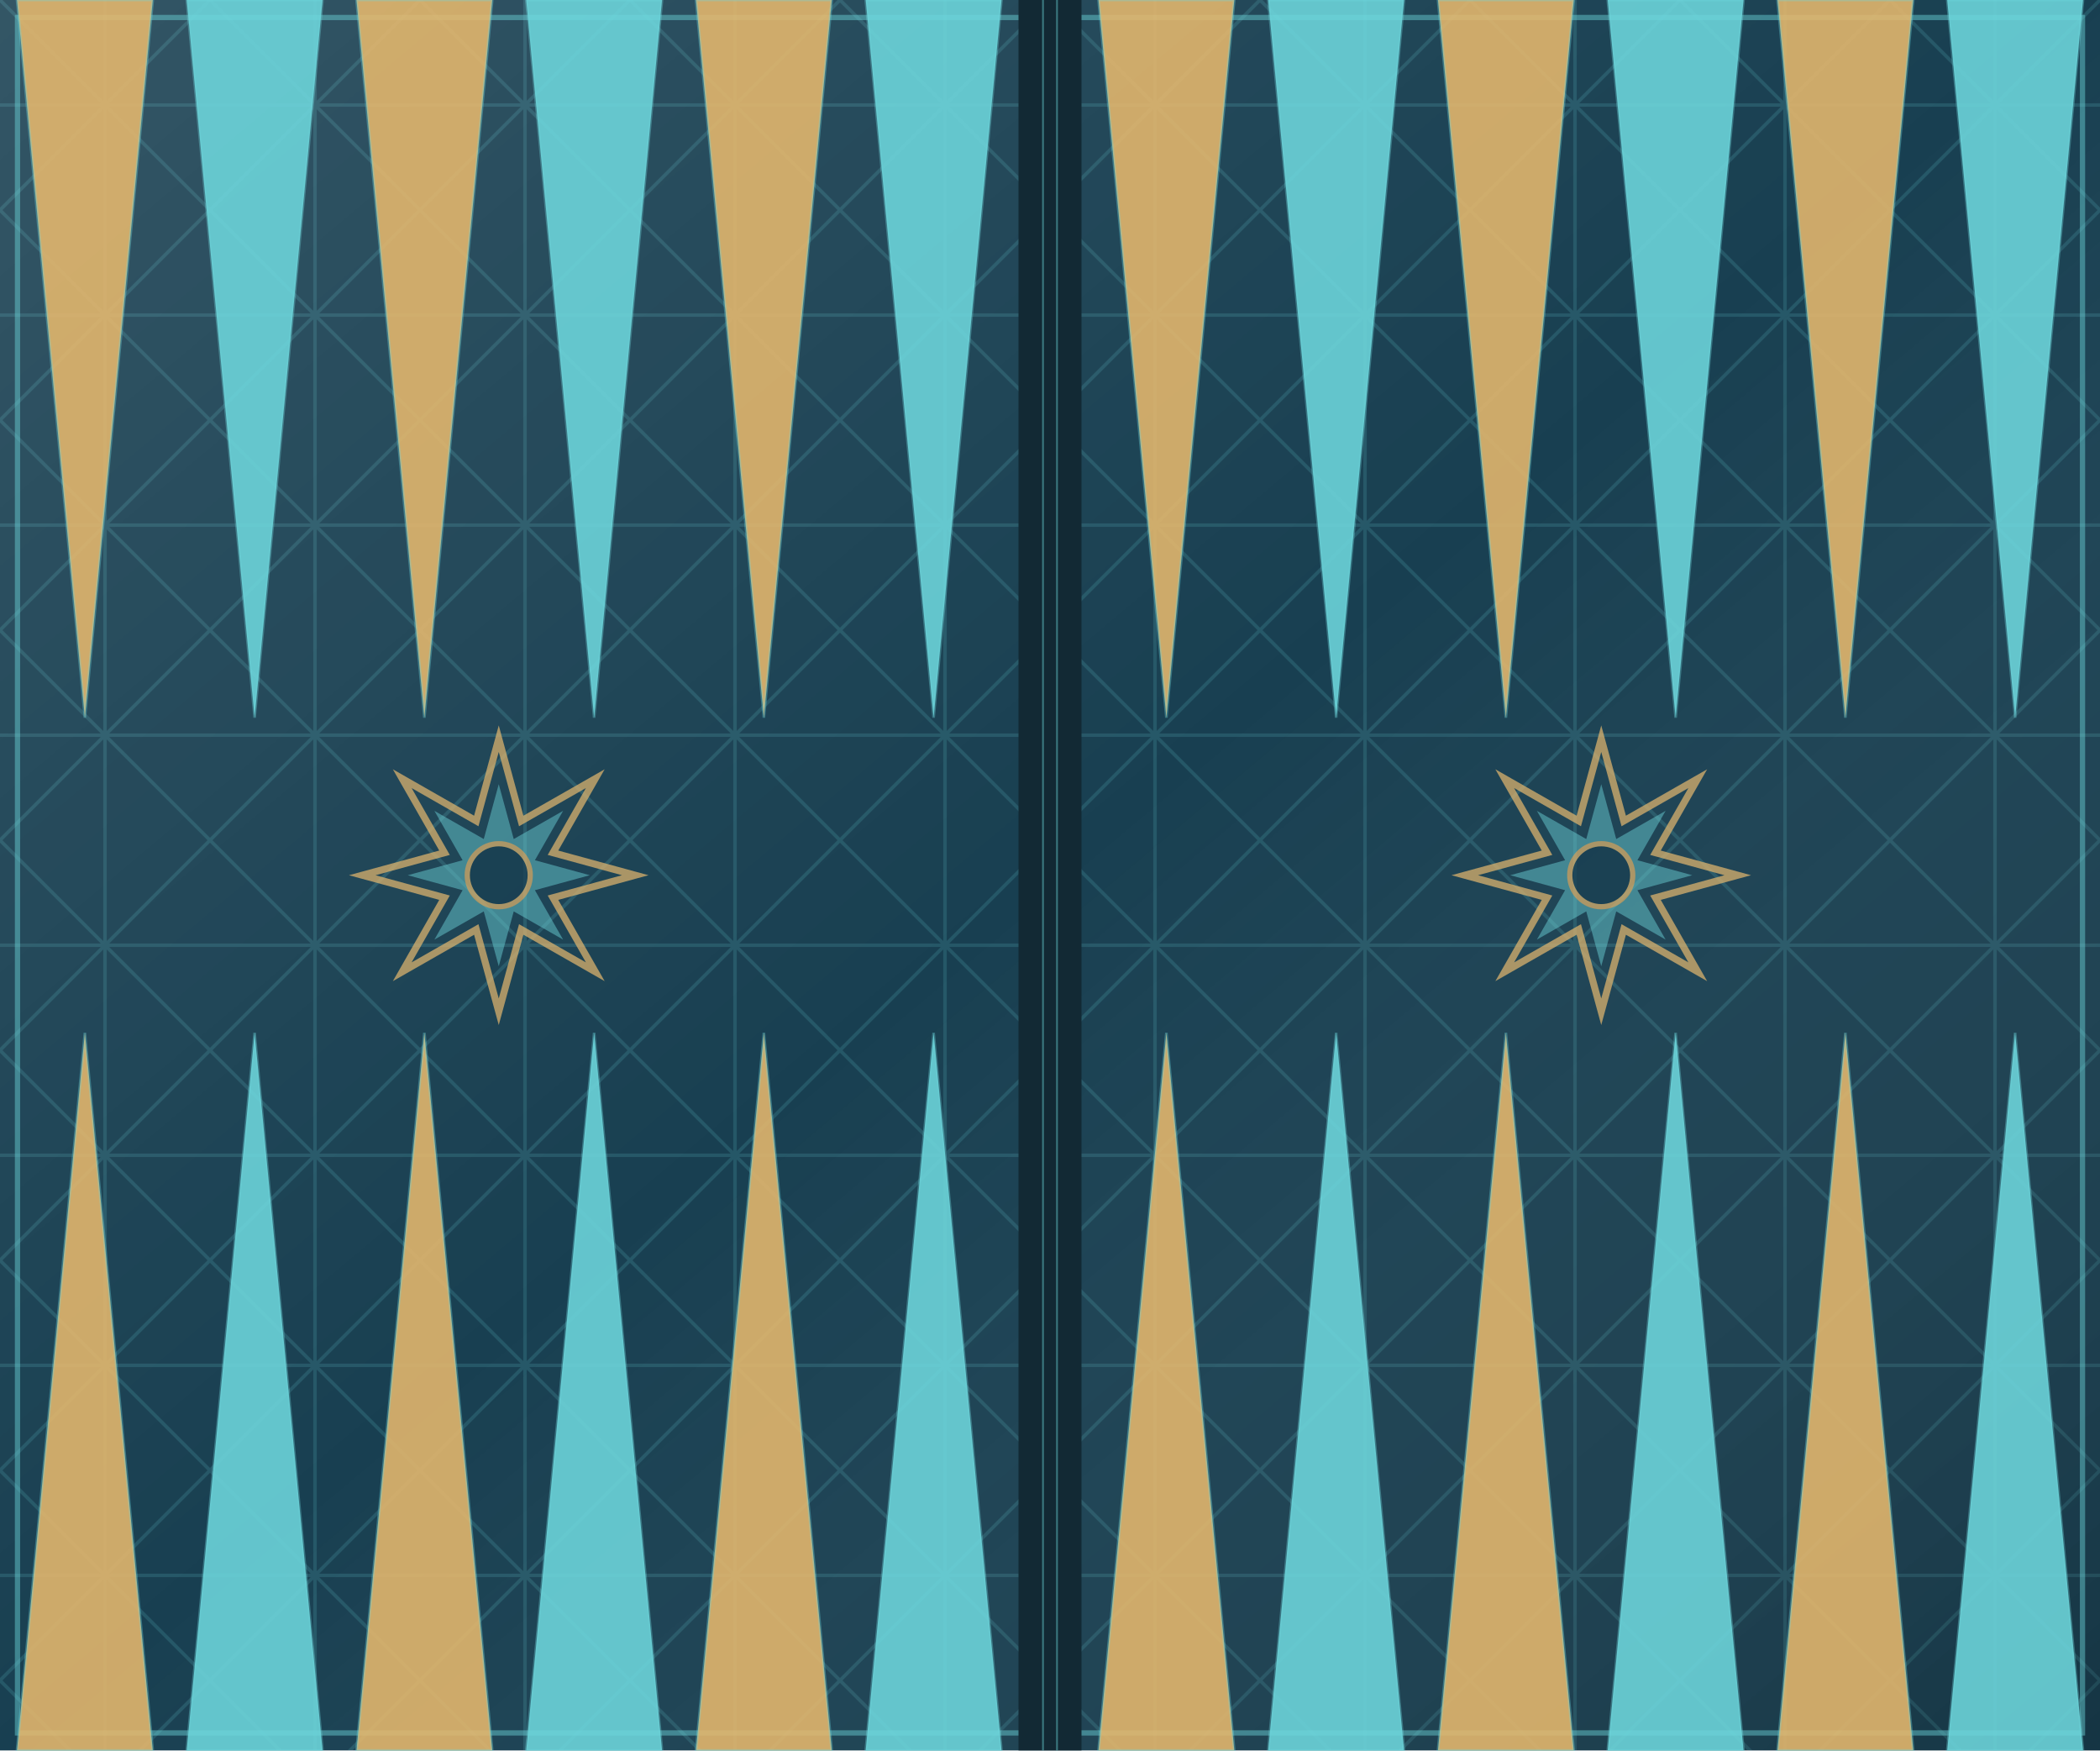
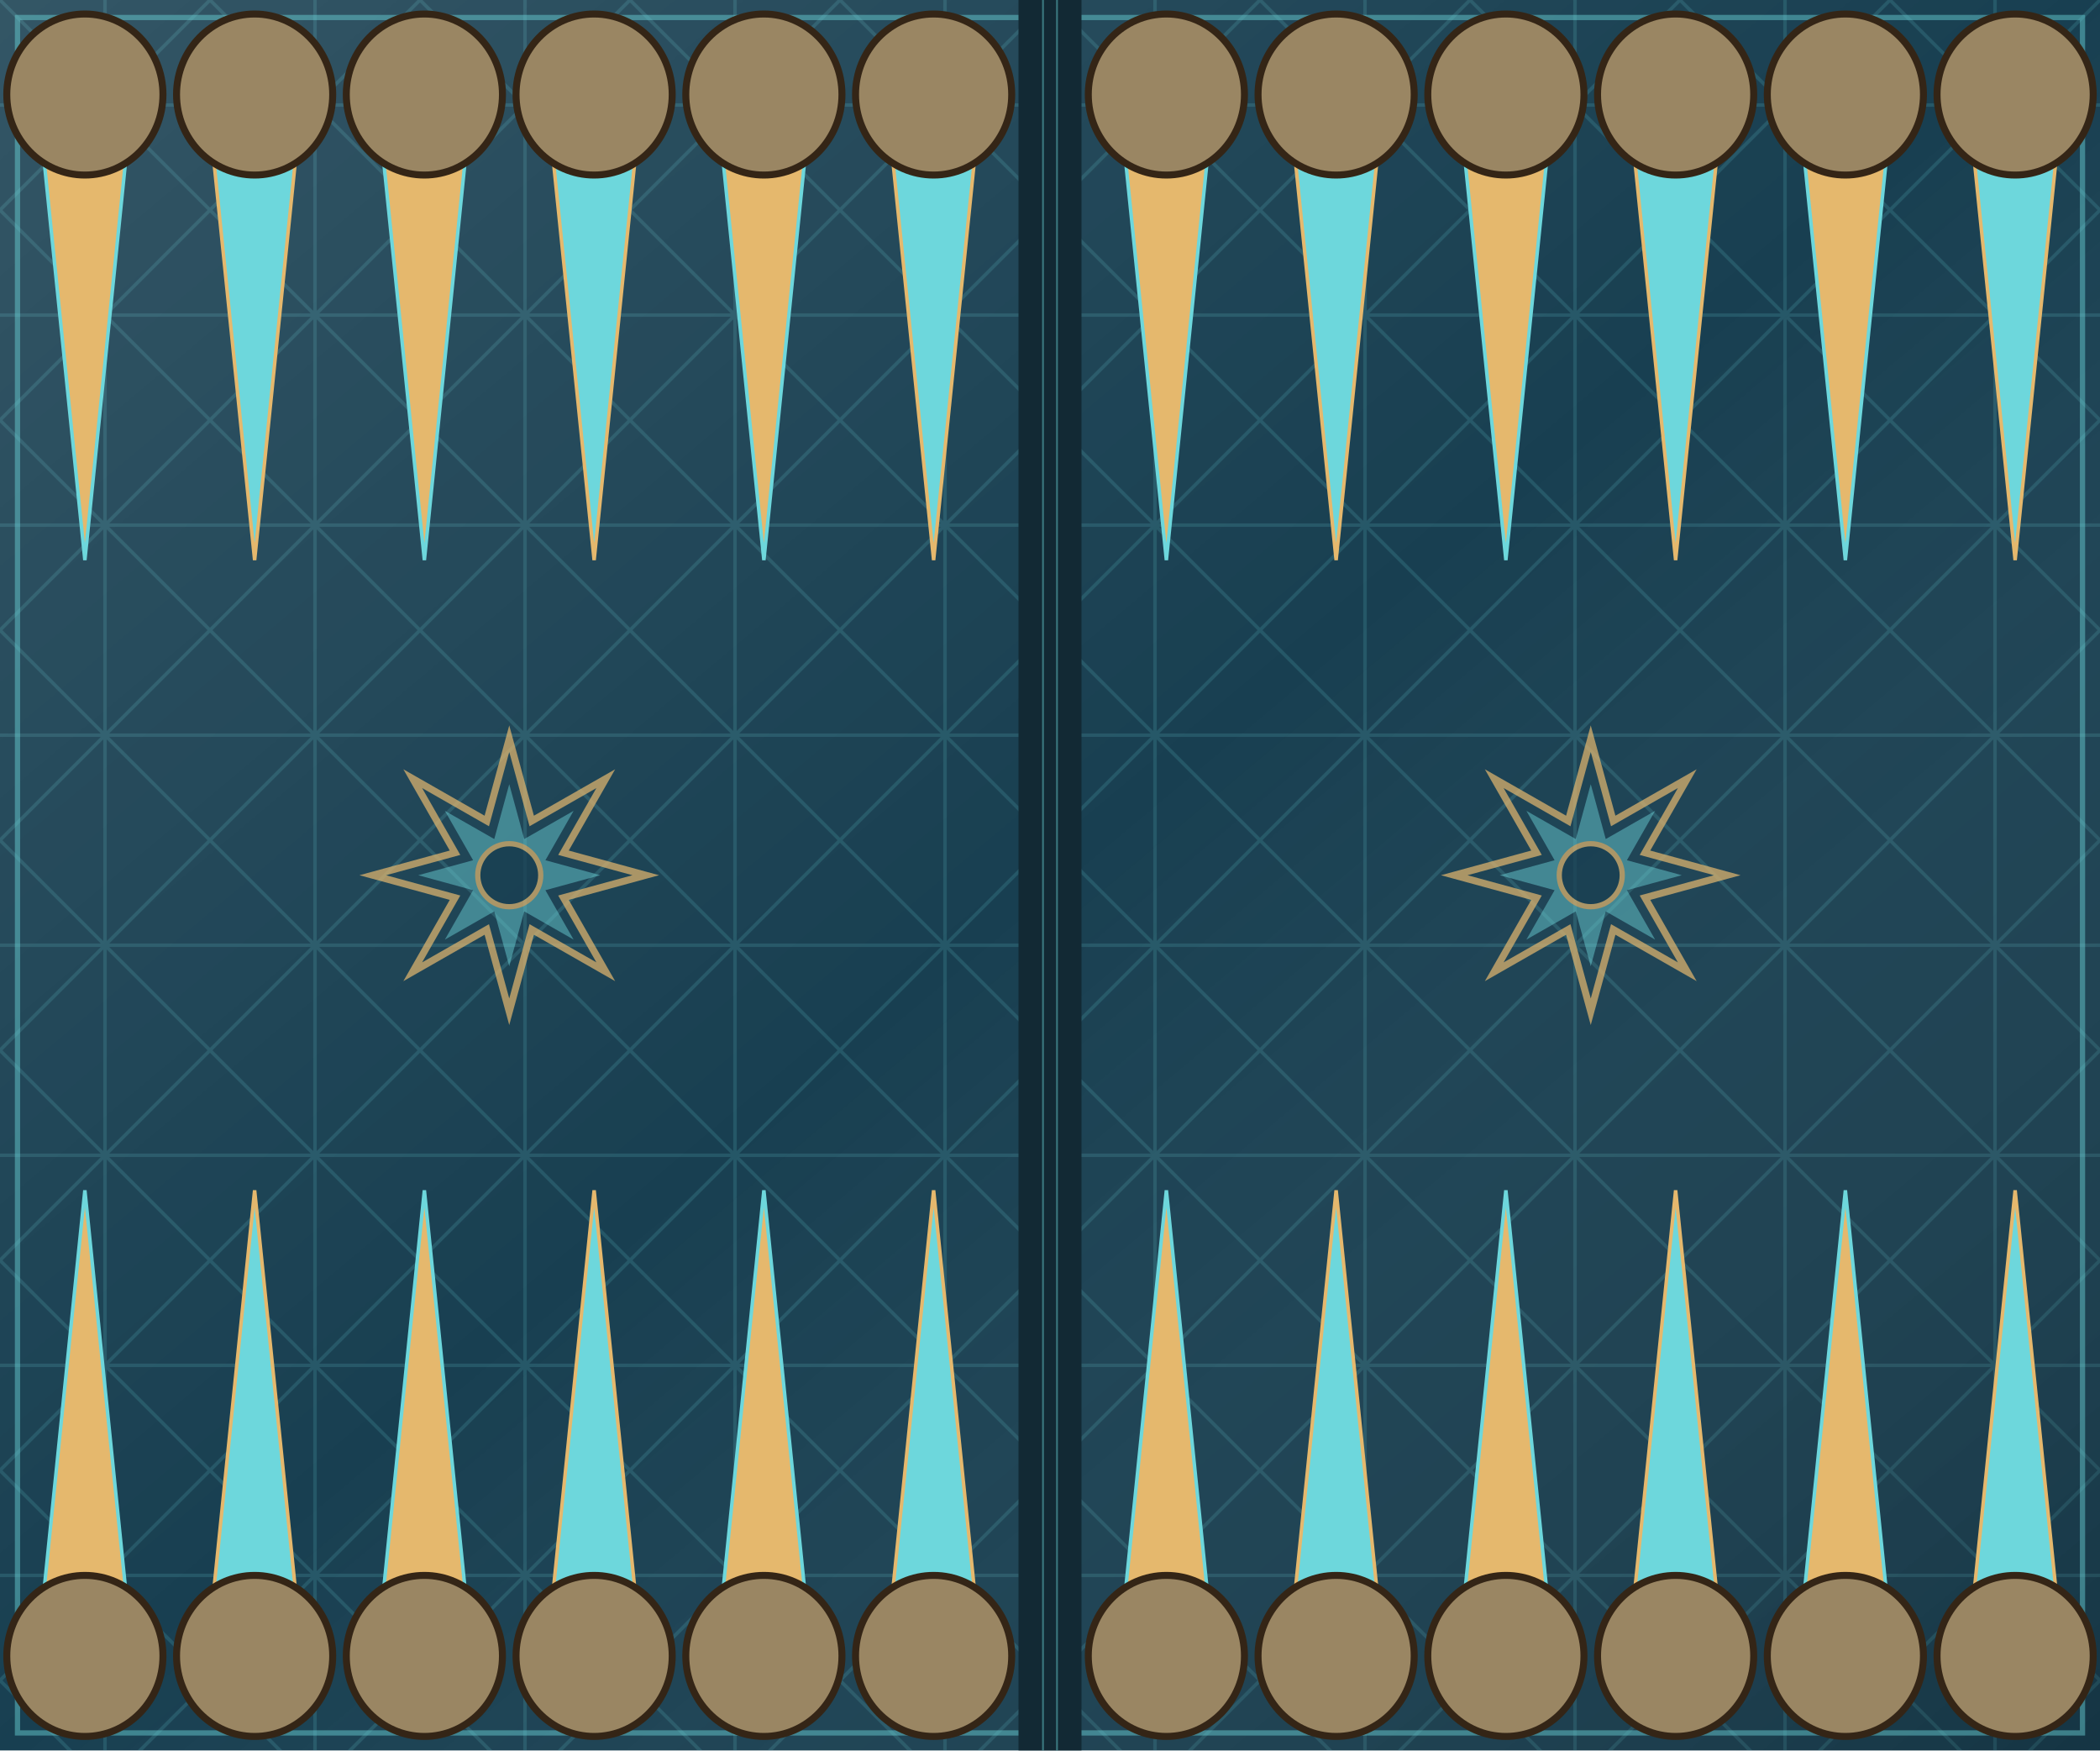
<svg xmlns="http://www.w3.org/2000/svg" viewBox="0 0 1200 1000" preserveAspectRatio="none">
  <defs>
    <pattern id="texture" width="120" height="120" patternUnits="userSpaceOnUse">
      <path d="M0 0L60 60 120 0M0 120L60 60 120 120M0 60H120M60 0V120" fill="none" stroke="#6dd7dc" opacity=".16" stroke-width="2" />
    </pattern>
    <linearGradient id="sheen" x2="1" y2="1">
      <stop stop-color="#fff" stop-opacity=".12" />
      <stop offset=".5" stop-color="#fff" stop-opacity="0" />
      <stop offset="1" stop-color="#000" stop-opacity=".18" />
    </linearGradient>
  </defs>
  <rect width="1200" height="1000" fill="#183f51" />
  <rect width="1200" height="1000" fill="url(#texture)" />
  <rect width="1200" height="1000" fill="url(#sheen)" />
  <path d="M10 10H1190V990H10Z" fill="none" stroke="#6dd7dc" stroke-opacity=".45" stroke-width="3" />
-   <g transform="translate(285 500)" opacity=".7">
+   <g transform="translate(291 500)" opacity=".7">
    <polygon points="0.00,-78.00 12.84,-30.99 55.15,-55.15 30.99,-12.84 78.00,0.00 30.99,12.84 55.15,55.15 12.84,30.99 0.00,78.00 -12.84,30.99 -55.15,55.15 -30.99,12.84 -78.00,0.00 -30.99,-12.84 -55.15,-55.15 -12.84,-30.99" fill="none" stroke="#e5b86d" stroke-width="4" />
    <polygon points="0.00,-52.00 8.56,-20.66 36.77,-36.77 20.66,-8.56 52.00,0.00 20.66,8.56 36.77,36.77 8.56,20.66 0.00,52.00 -8.56,20.66 -36.77,36.77 -20.66,8.56 -52.00,0.00 -20.66,-8.56 -36.77,-36.77 -8.56,-20.66" fill="#6dd7dc" opacity=".65" />
    <circle r="18" fill="#183f51" stroke="#e5b86d" stroke-width="3" />
  </g>
-   <g transform="translate(915 500)" opacity=".7">
+   <g transform="translate(909 500)" opacity=".7">
    <polygon points="0.00,-78.00 12.84,-30.99 55.15,-55.15 30.99,-12.84 78.00,0.00 30.99,12.84 55.15,55.15 12.84,30.99 0.00,78.00 -12.84,30.99 -55.15,55.15 -30.99,12.84 -78.00,0.00 -30.99,-12.84 -55.15,-55.15 -12.84,-30.99" fill="none" stroke="#e5b86d" stroke-width="4" />
    <polygon points="0.00,-52.00 8.56,-20.66 36.77,-36.77 20.66,-8.56 52.00,0.00 20.66,8.56 36.77,36.77 8.56,20.66 0.00,52.00 -8.56,20.66 -36.77,36.77 -20.66,8.56 -52.00,0.00 -20.66,-8.56 -36.77,-36.77 -8.56,-20.66" fill="#6dd7dc" opacity=".65" />
    <circle r="18" fill="#183f51" stroke="#e5b86d" stroke-width="3" />
  </g>
-   <path d="M9.7 0H87.3L48.5 410Z" fill="#e5b86d" fill-opacity=".88" stroke="#6dd7dc" stroke-opacity=".35" stroke-width="1.5" />
-   <path d="M106.7 0H184.3L145.5 410Z" fill="#6dd7dc" fill-opacity=".88" stroke="#6dd7dc" stroke-opacity=".35" stroke-width="1.5" />
-   <path d="M203.7 0H281.3L242.5 410Z" fill="#e5b86d" fill-opacity=".88" stroke="#6dd7dc" stroke-opacity=".35" stroke-width="1.5" />
-   <path d="M300.7 0H378.3L339.5 410Z" fill="#6dd7dc" fill-opacity=".88" stroke="#6dd7dc" stroke-opacity=".35" stroke-width="1.5" />
-   <path d="M397.7 0H475.3L436.5 410Z" fill="#e5b86d" fill-opacity=".88" stroke="#6dd7dc" stroke-opacity=".35" stroke-width="1.5" />
-   <path d="M494.7 0H572.3L533.5 410Z" fill="#6dd7dc" fill-opacity=".88" stroke="#6dd7dc" stroke-opacity=".35" stroke-width="1.5" />
-   <path d="M627.7 0H705.3L666.5 410Z" fill="#e5b86d" fill-opacity=".88" stroke="#6dd7dc" stroke-opacity=".35" stroke-width="1.5" />
-   <path d="M724.7 0H802.3L763.5 410Z" fill="#6dd7dc" fill-opacity=".88" stroke="#6dd7dc" stroke-opacity=".35" stroke-width="1.5" />
-   <path d="M821.7 0H899.3L860.5 410Z" fill="#e5b86d" fill-opacity=".88" stroke="#6dd7dc" stroke-opacity=".35" stroke-width="1.5" />
-   <path d="M918.7 0H996.3L957.5 410Z" fill="#6dd7dc" fill-opacity=".88" stroke="#6dd7dc" stroke-opacity=".35" stroke-width="1.5" />
-   <path d="M1015.7 0H1093.3L1054.5 410Z" fill="#e5b86d" fill-opacity=".88" stroke="#6dd7dc" stroke-opacity=".35" stroke-width="1.5" />
-   <path d="M1112.7 0H1190.3L1151.5 410Z" fill="#6dd7dc" fill-opacity=".88" stroke="#6dd7dc" stroke-opacity=".35" stroke-width="1.5" />
-   <path d="M9.7 1000H87.3L48.5 590Z" fill="#e5b86d" fill-opacity=".88" stroke="#6dd7dc" stroke-opacity=".35" stroke-width="1.5" />
-   <path d="M106.7 1000H184.3L145.5 590Z" fill="#6dd7dc" fill-opacity=".88" stroke="#6dd7dc" stroke-opacity=".35" stroke-width="1.5" />
-   <path d="M203.7 1000H281.3L242.5 590Z" fill="#e5b86d" fill-opacity=".88" stroke="#6dd7dc" stroke-opacity=".35" stroke-width="1.5" />
-   <path d="M300.7 1000H378.3L339.5 590Z" fill="#6dd7dc" fill-opacity=".88" stroke="#6dd7dc" stroke-opacity=".35" stroke-width="1.5" />
-   <path d="M397.7 1000H475.3L436.5 590Z" fill="#e5b86d" fill-opacity=".88" stroke="#6dd7dc" stroke-opacity=".35" stroke-width="1.5" />
-   <path d="M494.7 1000H572.3L533.5 590Z" fill="#6dd7dc" fill-opacity=".88" stroke="#6dd7dc" stroke-opacity=".35" stroke-width="1.5" />
-   <path d="M627.7 1000H705.3L666.5 590Z" fill="#e5b86d" fill-opacity=".88" stroke="#6dd7dc" stroke-opacity=".35" stroke-width="1.5" />
-   <path d="M724.7 1000H802.3L763.5 590Z" fill="#6dd7dc" fill-opacity=".88" stroke="#6dd7dc" stroke-opacity=".35" stroke-width="1.5" />
-   <path d="M821.7 1000H899.3L860.5 590Z" fill="#e5b86d" fill-opacity=".88" stroke="#6dd7dc" stroke-opacity=".35" stroke-width="1.5" />
-   <path d="M918.7 1000H996.3L957.5 590Z" fill="#6dd7dc" fill-opacity=".88" stroke="#6dd7dc" stroke-opacity=".35" stroke-width="1.5" />
-   <path d="M1015.7 1000H1093.3L1054.5 590Z" fill="#e5b86d" fill-opacity=".88" stroke="#6dd7dc" stroke-opacity=".35" stroke-width="1.5" />
-   <path d="M1112.7 1000H1190.3L1151.5 590Z" fill="#6dd7dc" fill-opacity=".88" stroke="#6dd7dc" stroke-opacity=".35" stroke-width="1.5" />
+   <path d="M21.34 54H75.66L48.5 320Z" fill="#e5b86d" stroke="#6dd7dc" stroke-width="2" />
+   <ellipse cx="48.5" cy="54" rx="44.62" ry="46" fill="#9a8663" stroke="#342516" stroke-width="4" />
+   <path d="M118.34 54H172.66L145.5 320Z" fill="#6dd7dc" stroke="#e5b86d" stroke-width="2" />
+   <ellipse cx="145.5" cy="54" rx="44.62" ry="46" fill="#9a8663" stroke="#342516" stroke-width="4" />
+   <path d="M215.34 54H269.66L242.5 320Z" fill="#e5b86d" stroke="#6dd7dc" stroke-width="2" />
+   <ellipse cx="242.5" cy="54" rx="44.62" ry="46" fill="#9a8663" stroke="#342516" stroke-width="4" />
+   <path d="M312.34 54H366.66L339.5 320Z" fill="#6dd7dc" stroke="#e5b86d" stroke-width="2" />
+   <ellipse cx="339.5" cy="54" rx="44.62" ry="46" fill="#9a8663" stroke="#342516" stroke-width="4" />
+   <path d="M409.34 54H463.66L436.5 320Z" fill="#e5b86d" stroke="#6dd7dc" stroke-width="2" />
+   <ellipse cx="436.5" cy="54" rx="44.62" ry="46" fill="#9a8663" stroke="#342516" stroke-width="4" />
+   <path d="M506.34 54H560.66L533.5 320Z" fill="#6dd7dc" stroke="#e5b86d" stroke-width="2" />
+   <ellipse cx="533.5" cy="54" rx="44.62" ry="46" fill="#9a8663" stroke="#342516" stroke-width="4" />
+   <path d="M639.34 54H693.66L666.5 320Z" fill="#e5b86d" stroke="#6dd7dc" stroke-width="2" />
+   <ellipse cx="666.5" cy="54" rx="44.62" ry="46" fill="#9a8663" stroke="#342516" stroke-width="4" />
+   <path d="M736.34 54H790.66L763.5 320Z" fill="#6dd7dc" stroke="#e5b86d" stroke-width="2" />
+   <ellipse cx="763.5" cy="54" rx="44.62" ry="46" fill="#9a8663" stroke="#342516" stroke-width="4" />
+   <path d="M833.34 54H887.66L860.5 320Z" fill="#e5b86d" stroke="#6dd7dc" stroke-width="2" />
+   <ellipse cx="860.5" cy="54" rx="44.62" ry="46" fill="#9a8663" stroke="#342516" stroke-width="4" />
+   <path d="M930.34 54H984.66L957.5 320Z" fill="#6dd7dc" stroke="#e5b86d" stroke-width="2" />
+   <ellipse cx="957.5" cy="54" rx="44.62" ry="46" fill="#9a8663" stroke="#342516" stroke-width="4" />
+   <path d="M1027.34 54H1081.66L1054.5 320Z" fill="#e5b86d" stroke="#6dd7dc" stroke-width="2" />
+   <ellipse cx="1054.5" cy="54" rx="44.62" ry="46" fill="#9a8663" stroke="#342516" stroke-width="4" />
+   <path d="M1124.34 54H1178.66L1151.5 320Z" fill="#6dd7dc" stroke="#e5b86d" stroke-width="2" />
+   <ellipse cx="1151.5" cy="54" rx="44.62" ry="46" fill="#9a8663" stroke="#342516" stroke-width="4" />
+   <path d="M21.34 946H75.66L48.5 680Z" fill="#e5b86d" stroke="#6dd7dc" stroke-width="2" />
+   <ellipse cx="48.5" cy="946" rx="44.62" ry="46" fill="#9a8663" stroke="#342516" stroke-width="4" />
+   <path d="M118.34 946H172.66L145.5 680Z" fill="#6dd7dc" stroke="#e5b86d" stroke-width="2" />
+   <ellipse cx="145.5" cy="946" rx="44.62" ry="46" fill="#9a8663" stroke="#342516" stroke-width="4" />
+   <path d="M215.34 946H269.66L242.5 680Z" fill="#e5b86d" stroke="#6dd7dc" stroke-width="2" />
+   <ellipse cx="242.5" cy="946" rx="44.62" ry="46" fill="#9a8663" stroke="#342516" stroke-width="4" />
+   <path d="M312.34 946H366.66L339.5 680Z" fill="#6dd7dc" stroke="#e5b86d" stroke-width="2" />
+   <ellipse cx="339.5" cy="946" rx="44.62" ry="46" fill="#9a8663" stroke="#342516" stroke-width="4" />
+   <path d="M409.34 946H463.66L436.5 680Z" fill="#e5b86d" stroke="#6dd7dc" stroke-width="2" />
+   <ellipse cx="436.5" cy="946" rx="44.62" ry="46" fill="#9a8663" stroke="#342516" stroke-width="4" />
+   <path d="M506.34 946H560.66L533.5 680Z" fill="#6dd7dc" stroke="#e5b86d" stroke-width="2" />
+   <ellipse cx="533.5" cy="946" rx="44.62" ry="46" fill="#9a8663" stroke="#342516" stroke-width="4" />
+   <path d="M639.34 946H693.66L666.5 680Z" fill="#e5b86d" stroke="#6dd7dc" stroke-width="2" />
+   <ellipse cx="666.5" cy="946" rx="44.62" ry="46" fill="#9a8663" stroke="#342516" stroke-width="4" />
+   <path d="M736.34 946H790.66L763.5 680Z" fill="#6dd7dc" stroke="#e5b86d" stroke-width="2" />
+   <ellipse cx="763.5" cy="946" rx="44.62" ry="46" fill="#9a8663" stroke="#342516" stroke-width="4" />
+   <path d="M833.34 946H887.66L860.5 680Z" fill="#e5b86d" stroke="#6dd7dc" stroke-width="2" />
+   <ellipse cx="860.5" cy="946" rx="44.62" ry="46" fill="#9a8663" stroke="#342516" stroke-width="4" />
+   <path d="M930.34 946H984.66L957.5 680Z" fill="#6dd7dc" stroke="#e5b86d" stroke-width="2" />
+   <ellipse cx="957.5" cy="946" rx="44.62" ry="46" fill="#9a8663" stroke="#342516" stroke-width="4" />
+   <path d="M1027.34 946H1081.66L1054.5 680Z" fill="#e5b86d" stroke="#6dd7dc" stroke-width="2" />
+   <ellipse cx="1054.5" cy="946" rx="44.62" ry="46" fill="#9a8663" stroke="#342516" stroke-width="4" />
+   <path d="M1124.34 946H1178.66L1151.5 680Z" fill="#6dd7dc" stroke="#e5b86d" stroke-width="2" />
+   <ellipse cx="1151.5" cy="946" rx="44.62" ry="46" fill="#9a8663" stroke="#342516" stroke-width="4" />
  <rect x="582" width="36" height="1000" fill="#122934" />
  <path d="M596 0V1000M604 0V1000" stroke="#6dd7dc" stroke-opacity=".45" />
</svg>
